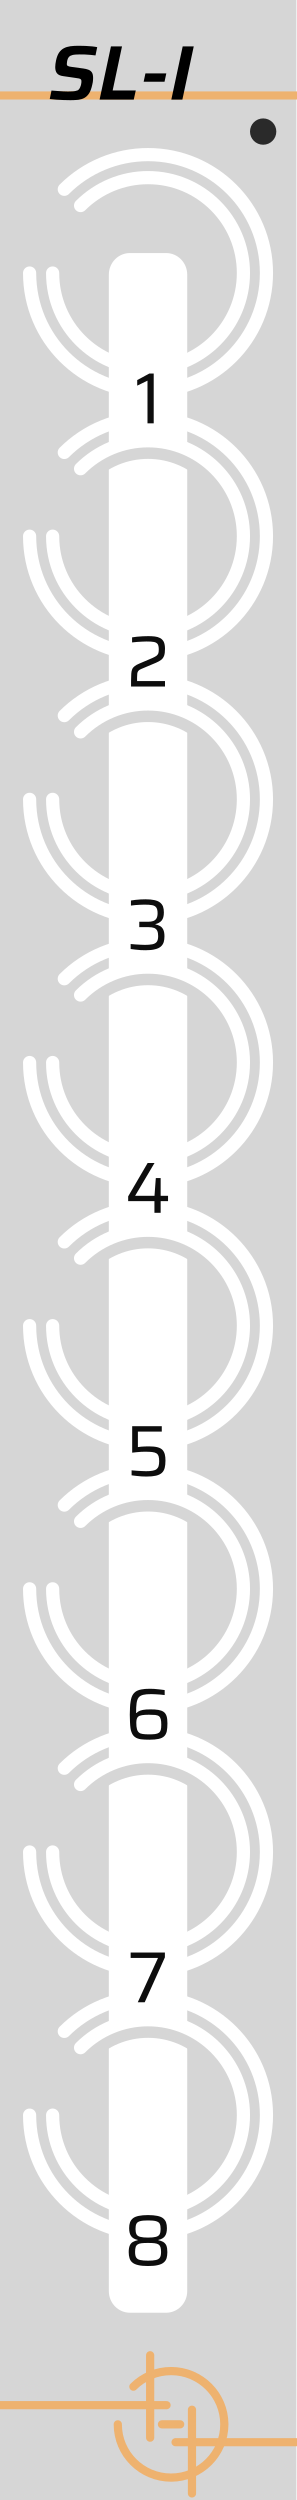
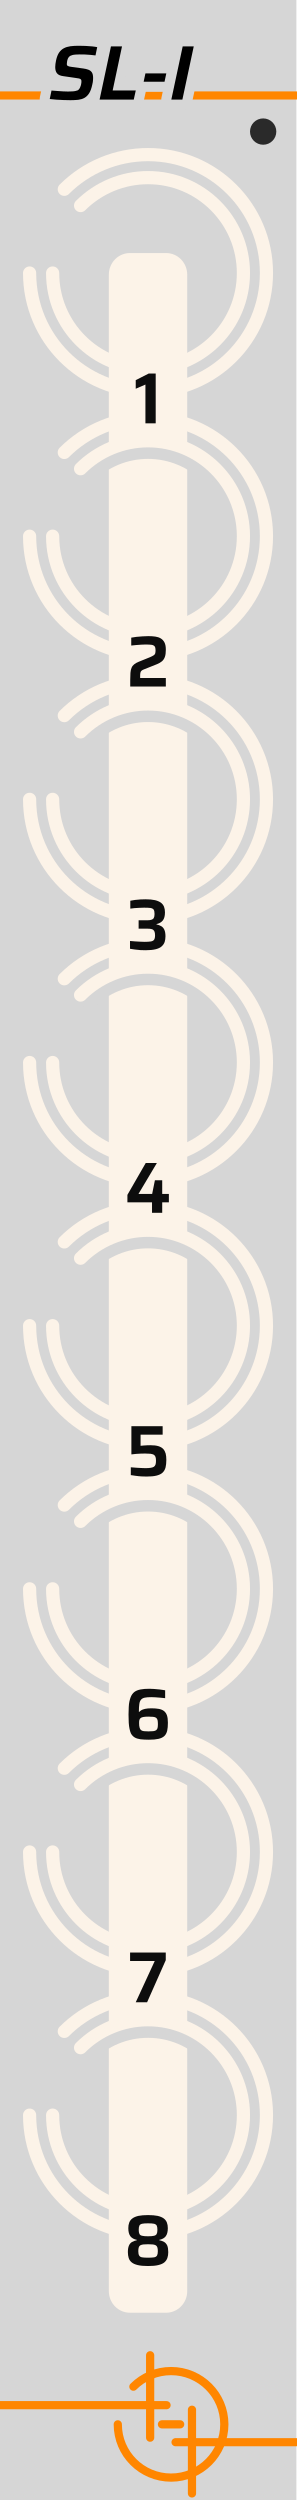
<svg xmlns="http://www.w3.org/2000/svg" width="100%" height="100%" viewBox="0 0 45 380" version="1.1" xml:space="preserve" style="fill-rule:evenodd;clip-rule:evenodd;stroke-linecap:round;stroke-linejoin:round;stroke-miterlimit:1.5;">
  <g id="background" transform="matrix(0.3,0,0,1,0,0)">
    <rect x="0" y="0" width="150" height="380" style="fill:rgb(214,214,214);" />
  </g>
  <g id="not-things-lines" transform="matrix(0.00411803,0,0,0.00411803,-22.2673,355.894)">
    <g transform="matrix(0.978109,0,0,0.959074,7233.25,-101.159)">
-       <path d="M4760,3985L9305.27,3985" style="fill:none;stroke:rgb(238,178,111);stroke-width:313.37px;" />
+       <path d="M4760,3985L9305.27,3985" style="fill:none;stroke:rgb(255,134,0);stroke-width:313.37px;" />
    </g>
    <g transform="matrix(0.970692,0,0,0.959074,7272.62,-101.159)">
-       <path d="M4410,2560L-1921.67,2560" style="fill:none;stroke:rgb(238,178,111);stroke-width:314.58px;" />
+       <path d="M4410,2560L-1921.67,2560" style="fill:none;stroke:rgb(255,134,0);stroke-width:314.58px;" />
    </g>
    <g transform="matrix(0.96045,0,0,0.96045,7473.62,-1632.04)">
-       <path d="M5226.34,4325L5226.34,7541.25" style="fill:none;stroke:rgb(238,178,111);stroke-width:316.04px;" />
+       <path d="M5226.34,4325L5226.34,7541.25" style="fill:none;stroke:rgb(255,134,0);stroke-width:316.04px;" />
    </g>
    <g transform="matrix(0.959074,0,0,0.960269,7146.63,-1632.54)">
-       <path d="M3964.79,5400L3964.79,2232.68" style="fill:none;stroke:rgb(238,178,111);stroke-width:316.3px;" />
+       <path d="M3964.79,5400L3964.79,2232.68" style="fill:none;stroke:rgb(255,134,0);stroke-width:316.3px;" />
    </g>
    <g transform="matrix(0.959074,0,0,0.959074,7323.91,-101.095)">
-       <path d="M4235,3297L4935,3297" style="fill:none;stroke:rgb(238,178,111);stroke-width:316.5px;" />
+       <path d="M4235,3297L4935,3297" style="fill:none;stroke:rgb(255,134,0);stroke-width:316.5px;" />
    </g>
    <g transform="matrix(0.950864,0,0,0.950864,7164.38,-150.825)">
-       <path d="M3330.5,1915.9C3704.78,1541.63 4221.7,1310 4792.3,1310C5933.49,1310 6860,2236.51 6860,3377.7C6860,4518.9 5933.49,5445.4 4792.3,5445.4C3651.1,5445.4 2724.6,4518.9 2724.6,3377.7" style="fill:none;stroke:rgb(238,178,111);stroke-width:319.23px;" />
+       <path d="M3330.5,1915.9C3704.78,1541.63 4221.7,1310 4792.3,1310C5933.49,1310 6860,2236.51 6860,3377.7C6860,4518.9 5933.49,5445.4 4792.3,5445.4C3651.1,5445.4 2724.6,4518.9 2724.6,3377.7" style="fill:none;stroke:rgb(255,134,0);stroke-width:319.23px;" />
    </g>
  </g>
  <g id="input" transform="matrix(1,0,0,1,-4,-10)">
    <g id="controls-background">
      <g transform="matrix(0.78158,0,0,0.916412,5.85871,29.4938)">
-         <path d="M33.447,24.286L33.447,358.743C33.447,360.399 31.87,361.744 29.928,361.744L22.891,361.744C20.949,361.744 19.373,360.399 19.373,358.743L19.373,24.286C19.373,22.63 20.949,21.285 22.891,21.285L29.928,21.285C31.87,21.285 33.447,22.63 33.447,24.286Z" style="fill:white;stroke:white;stroke-width:1.17px;" />
+         <path d="M33.447,24.286L33.447,358.743C33.447,360.399 31.87,361.744 29.928,361.744L22.891,361.744C20.949,361.744 19.373,360.399 19.373,358.743L19.373,24.286C19.373,22.63 20.949,21.285 22.891,21.285L29.928,21.285C31.87,21.285 33.447,22.63 33.447,24.286Z" style="fill:rgb(252,243,232);stroke:rgb(252,243,232);stroke-width:1.17px;" />
      </g>
      <g id="in-8-cutout" transform="matrix(1.1087,0,0,1.1087,-2.88043,-22.7283)">
        <path d="M34.632,311.368C32.475,309.212 29.55,308 26.5,308C23.45,308 20.525,309.212 18.368,311.368C20.525,309.212 23.45,308 26.5,308C29.55,308 32.475,309.212 34.632,311.368Z" style="fill:none;stroke:rgb(214,214,214);stroke-width:1.8px;stroke-linecap:butt;stroke-miterlimit:2;" />
      </g>
      <g id="in-7-cutout" transform="matrix(1.1087,0,0,1.1087,-2.88043,-62.7283)">
        <path d="M34.632,311.368C32.475,309.212 29.55,308 26.5,308C23.45,308 20.525,309.212 18.368,311.368C20.525,309.212 23.45,308 26.5,308C29.55,308 32.475,309.212 34.632,311.368Z" style="fill:none;stroke:rgb(214,214,214);stroke-width:1.8px;stroke-linecap:butt;stroke-miterlimit:2;" />
      </g>
      <g id="in-6-cutout" transform="matrix(1.1087,0,0,1.1087,-2.88043,-102.728)">
        <path d="M34.632,311.368C32.475,309.212 29.55,308 26.5,308C23.45,308 20.525,309.212 18.368,311.368C20.525,309.212 23.45,308 26.5,308C29.55,308 32.475,309.212 34.632,311.368Z" style="fill:none;stroke:rgb(214,214,214);stroke-width:1.8px;stroke-linecap:butt;stroke-miterlimit:2;" />
      </g>
      <g id="in-5-cutout" transform="matrix(1.1087,0,0,1.1087,-2.88043,-142.728)">
        <path d="M34.632,311.368C32.475,309.212 29.55,308 26.5,308C23.45,308 20.525,309.212 18.368,311.368C20.525,309.212 23.45,308 26.5,308C29.55,308 32.475,309.212 34.632,311.368Z" style="fill:none;stroke:rgb(214,214,214);stroke-width:1.8px;stroke-linecap:butt;stroke-miterlimit:2;" />
      </g>
      <g id="in-4-cutout" transform="matrix(1.1087,0,0,1.1087,-2.88043,-182.728)">
        <path d="M34.632,311.368C32.475,309.212 29.55,308 26.5,308C23.45,308 20.525,309.212 18.368,311.368C20.525,309.212 23.45,308 26.5,308C29.55,308 32.475,309.212 34.632,311.368Z" style="fill:none;stroke:rgb(214,214,214);stroke-width:1.8px;stroke-linecap:butt;stroke-miterlimit:2;" />
      </g>
      <g id="in-3-cutout" transform="matrix(1.1087,0,0,1.1087,-2.88043,-222.728)">
        <path d="M34.632,311.368C32.475,309.212 29.55,308 26.5,308C23.45,308 20.525,309.212 18.368,311.368C20.525,309.212 23.45,308 26.5,308C29.55,308 32.475,309.212 34.632,311.368Z" style="fill:none;stroke:rgb(214,214,214);stroke-width:1.8px;stroke-linecap:butt;stroke-miterlimit:2;" />
      </g>
      <g id="in-2-cutout" transform="matrix(1.1087,0,0,1.1087,-2.88043,-262.728)">
        <path d="M34.632,311.368C32.475,309.212 29.55,308 26.5,308C23.45,308 20.525,309.212 18.368,311.368C20.525,309.212 23.45,308 26.5,308C29.55,308 32.475,309.212 34.632,311.368Z" style="fill:none;stroke:rgb(214,214,214);stroke-width:1.8px;stroke-linecap:butt;stroke-miterlimit:2;" />
      </g>
      <g id="in-8" transform="matrix(1.56522,0,0,1.56522,-14.9783,-168.587)">
-         <path d="M15,319.5C15,325.851 20.149,331 26.5,331C32.847,331 38,325.847 38,319.5C38,313.153 32.847,308 26.5,308C23.45,308 20.525,309.212 18.368,311.368C20.525,309.212 23.45,308 26.5,308C32.847,308 38,313.153 38,319.5C38,325.847 32.847,331 26.5,331C20.149,331 15,325.851 15,319.5Z" style="fill:none;stroke:white;stroke-width:1.28px;stroke-linecap:butt;stroke-miterlimit:2;" />
+         <path d="M15,319.5C15,325.851 20.149,331 26.5,331C32.847,331 38,325.847 38,319.5C38,313.153 32.847,308 26.5,308C23.45,308 20.525,309.212 18.368,311.368C20.525,309.212 23.45,308 26.5,308C32.847,308 38,313.153 38,319.5C38,325.847 32.847,331 26.5,331C20.149,331 15,325.851 15,319.5Z" style="fill:none;stroke:rgb(252,243,232);stroke-width:1.28px;stroke-linecap:butt;stroke-miterlimit:2;" />
      </g>
      <g id="in-7" transform="matrix(1.56522,0,0,1.56522,-14.9783,-145.978)">
-         <path d="M15,279.5C15,285.851 20.149,291 26.5,291C32.847,291 38,285.847 38,279.5C38,273.153 32.847,268 26.5,268C23.45,268 20.525,269.212 18.368,271.368C20.525,269.212 23.45,268 26.5,268C32.847,268 38,273.153 38,279.5C38,285.847 32.847,291 26.5,291C20.149,291 15,285.851 15,279.5Z" style="fill:none;stroke:white;stroke-width:1.28px;stroke-linecap:butt;stroke-miterlimit:2;" />
+         <path d="M15,279.5C15,285.851 20.149,291 26.5,291C32.847,291 38,285.847 38,279.5C38,273.153 32.847,268 26.5,268C23.45,268 20.525,269.212 18.368,271.368C20.525,269.212 23.45,268 26.5,268C32.847,268 38,273.153 38,279.5C38,285.847 32.847,291 26.5,291C20.149,291 15,285.851 15,279.5Z" style="fill:none;stroke:rgb(252,243,232);stroke-width:1.28px;stroke-linecap:butt;stroke-miterlimit:2;" />
      </g>
      <g id="in-6" transform="matrix(1.56522,0,0,1.56522,-14.9783,-123.37)">
-         <path d="M15,239.5C15,245.851 20.149,251 26.5,251C32.847,251 38,245.847 38,239.5C38,233.153 32.847,228 26.5,228C23.45,228 20.525,229.212 18.368,231.368C20.525,229.212 23.45,228 26.5,228C32.847,228 38,233.153 38,239.5C38,245.847 32.847,251 26.5,251C20.149,251 15,245.851 15,239.5Z" style="fill:none;stroke:white;stroke-width:1.28px;stroke-linecap:butt;stroke-miterlimit:2;" />
+         <path d="M15,239.5C15,245.851 20.149,251 26.5,251C32.847,251 38,245.847 38,239.5C38,233.153 32.847,228 26.5,228C23.45,228 20.525,229.212 18.368,231.368C20.525,229.212 23.45,228 26.5,228C32.847,228 38,233.153 38,239.5C38,245.847 32.847,251 26.5,251C20.149,251 15,245.851 15,239.5Z" style="fill:none;stroke:rgb(252,243,232);stroke-width:1.28px;stroke-linecap:butt;stroke-miterlimit:2;" />
      </g>
      <g id="in-5" transform="matrix(1.56522,0,0,1.56522,-14.9783,-100.761)">
-         <path d="M15,199.5C15,205.851 20.149,211 26.5,211C32.847,211 38,205.847 38,199.5C38,193.153 32.847,188 26.5,188C23.45,188 20.525,189.212 18.368,191.368C20.525,189.212 23.45,188 26.5,188C32.847,188 38,193.153 38,199.5C38,205.847 32.847,211 26.5,211C20.149,211 15,205.851 15,199.5Z" style="fill:none;stroke:white;stroke-width:1.28px;stroke-linecap:butt;stroke-miterlimit:2;" />
+         <path d="M15,199.5C15,205.851 20.149,211 26.5,211C32.847,211 38,205.847 38,199.5C38,193.153 32.847,188 26.5,188C23.45,188 20.525,189.212 18.368,191.368C20.525,189.212 23.45,188 26.5,188C32.847,188 38,193.153 38,199.5C38,205.847 32.847,211 26.5,211C20.149,211 15,205.851 15,199.5Z" style="fill:none;stroke:rgb(252,243,232);stroke-width:1.28px;stroke-linecap:butt;stroke-miterlimit:2;" />
      </g>
      <g id="in-4" transform="matrix(1.56522,0,0,1.56522,-14.9783,-78.1522)">
-         <path d="M15,159.5C15,165.851 20.149,171 26.5,171C32.847,171 38,165.847 38,159.5C38,153.153 32.847,148 26.5,148C23.45,148 20.525,149.212 18.368,151.368C20.525,149.212 23.45,148 26.5,148C32.847,148 38,153.153 38,159.5C38,165.847 32.847,171 26.5,171C20.149,171 15,165.851 15,159.5Z" style="fill:none;stroke:white;stroke-width:1.28px;stroke-linecap:butt;stroke-miterlimit:2;" />
+         <path d="M15,159.5C15,165.851 20.149,171 26.5,171C32.847,171 38,165.847 38,159.5C38,153.153 32.847,148 26.5,148C23.45,148 20.525,149.212 18.368,151.368C20.525,149.212 23.45,148 26.5,148C32.847,148 38,153.153 38,159.5C38,165.847 32.847,171 26.5,171C20.149,171 15,165.851 15,159.5Z" style="fill:none;stroke:rgb(252,243,232);stroke-width:1.28px;stroke-linecap:butt;stroke-miterlimit:2;" />
      </g>
      <g id="in-3" transform="matrix(1.56522,0,0,1.56522,-14.9783,-55.5435)">
-         <path d="M15,119.5C15,125.851 20.149,131 26.5,131C32.847,131 38,125.847 38,119.5C38,113.153 32.847,108 26.5,108C23.45,108 20.525,109.212 18.368,111.368C20.525,109.212 23.45,108 26.5,108C32.847,108 38,113.153 38,119.5C38,125.847 32.847,131 26.5,131C20.149,131 15,125.851 15,119.5Z" style="fill:none;stroke:white;stroke-width:1.28px;stroke-linecap:butt;stroke-miterlimit:2;" />
+         <path d="M15,119.5C15,125.851 20.149,131 26.5,131C32.847,131 38,125.847 38,119.5C38,113.153 32.847,108 26.5,108C23.45,108 20.525,109.212 18.368,111.368C20.525,109.212 23.45,108 26.5,108C32.847,108 38,113.153 38,119.5C38,125.847 32.847,131 26.5,131C20.149,131 15,125.851 15,119.5Z" style="fill:none;stroke:rgb(252,243,232);stroke-width:1.28px;stroke-linecap:butt;stroke-miterlimit:2;" />
      </g>
      <g id="in-2" transform="matrix(1.56522,0,0,1.56522,-14.9783,-32.9348)">
-         <path d="M15,79.5C15,85.851 20.149,91 26.5,91C32.847,91 38,85.847 38,79.5C38,73.153 32.847,68 26.5,68C23.45,68 20.525,69.212 18.368,71.368C20.525,69.212 23.45,68 26.5,68C32.847,68 38,73.153 38,79.5C38,85.847 32.847,91 26.5,91C20.149,91 15,85.851 15,79.5Z" style="fill:none;stroke:white;stroke-width:1.28px;stroke-linecap:butt;stroke-miterlimit:2;" />
+         <path d="M15,79.5C15,85.851 20.149,91 26.5,91C32.847,91 38,85.847 38,79.5C38,73.153 32.847,68 26.5,68C23.45,68 20.525,69.212 18.368,71.368C20.525,69.212 23.45,68 26.5,68C32.847,68 38,73.153 38,79.5C38,85.847 32.847,91 26.5,91C20.149,91 15,85.851 15,79.5Z" style="fill:none;stroke:rgb(252,243,232);stroke-width:1.28px;stroke-linecap:butt;stroke-miterlimit:2;" />
      </g>
      <g id="in-1" transform="matrix(1.56522,0,0,1.56522,-14.9783,-10.3261)">
-         <path d="M15,39.5C15,45.851 20.149,51 26.5,51C32.847,51 38,45.847 38,39.5C38,33.153 32.847,28 26.5,28C23.45,28 20.525,29.212 18.368,31.368C20.525,29.212 23.45,28 26.5,28C32.847,28 38,33.153 38,39.5C38,45.847 32.847,51 26.5,51C20.149,51 15,45.851 15,39.5Z" style="fill:none;stroke:white;stroke-width:1.28px;stroke-linecap:butt;stroke-miterlimit:2;" />
+         <path d="M15,39.5C15,45.851 20.149,51 26.5,51C32.847,51 38,45.847 38,39.5C38,33.153 32.847,28 26.5,28C23.45,28 20.525,29.212 18.368,31.368C20.525,29.212 23.45,28 26.5,28C32.847,28 38,33.153 38,39.5C38,45.847 32.847,51 26.5,51C20.149,51 15,45.851 15,39.5Z" style="fill:none;stroke:rgb(252,243,232);stroke-width:1.28px;stroke-linecap:butt;stroke-miterlimit:2;" />
      </g>
      <g id="in-81" transform="matrix(1.26087,0,0,1.26087,-6.91304,-71.3478)">
-         <path d="M15,319.5C15,325.851 20.149,331 26.5,331C32.847,331 38,325.847 38,319.5C38,313.153 32.847,308 26.5,308C23.45,308 20.525,309.212 18.368,311.368C20.525,309.212 23.45,308 26.5,308C32.847,308 38,313.153 38,319.5C38,325.847 32.847,331 26.5,331C20.149,331 15,325.851 15,319.5Z" style="fill:none;stroke:white;stroke-width:1.59px;stroke-linecap:butt;stroke-miterlimit:2;" />
+         <path d="M15,319.5C15,325.851 20.149,331 26.5,331C32.847,331 38,325.847 38,319.5C38,313.153 32.847,308 26.5,308C23.45,308 20.525,309.212 18.368,311.368C20.525,309.212 23.45,308 26.5,308C32.847,308 38,313.153 38,319.5C38,325.847 32.847,331 26.5,331C20.149,331 15,325.851 15,319.5Z" style="fill:none;stroke:rgb(252,243,232);stroke-width:1.59px;stroke-linecap:butt;stroke-miterlimit:2;" />
      </g>
      <g id="in-71" transform="matrix(1.26087,0,0,1.26087,-6.91304,-60.9131)">
-         <path d="M15,279.5C15,285.851 20.149,291 26.5,291C32.847,291 38,285.847 38,279.5C38,273.153 32.847,268 26.5,268C23.45,268 20.525,269.212 18.368,271.368C20.525,269.212 23.45,268 26.5,268C32.847,268 38,273.153 38,279.5C38,285.847 32.847,291 26.5,291C20.149,291 15,285.851 15,279.5Z" style="fill:none;stroke:white;stroke-width:1.59px;stroke-linecap:butt;stroke-miterlimit:2;" />
+         <path d="M15,279.5C15,285.851 20.149,291 26.5,291C32.847,291 38,285.847 38,279.5C38,273.153 32.847,268 26.5,268C23.45,268 20.525,269.212 18.368,271.368C20.525,269.212 23.45,268 26.5,268C32.847,268 38,273.153 38,279.5C38,285.847 32.847,291 26.5,291C20.149,291 15,285.851 15,279.5Z" style="fill:none;stroke:rgb(252,243,232);stroke-width:1.59px;stroke-linecap:butt;stroke-miterlimit:2;" />
      </g>
      <g id="in-61" transform="matrix(1.26087,0,0,1.26087,-6.91304,-50.4783)">
-         <path d="M15,239.5C15,245.851 20.149,251 26.5,251C32.847,251 38,245.847 38,239.5C38,233.153 32.847,228 26.5,228C23.45,228 20.525,229.212 18.368,231.368C20.525,229.212 23.45,228 26.5,228C32.847,228 38,233.153 38,239.5C38,245.847 32.847,251 26.5,251C20.149,251 15,245.851 15,239.5Z" style="fill:none;stroke:white;stroke-width:1.59px;stroke-linecap:butt;stroke-miterlimit:2;" />
+         <path d="M15,239.5C15,245.851 20.149,251 26.5,251C32.847,251 38,245.847 38,239.5C38,233.153 32.847,228 26.5,228C23.45,228 20.525,229.212 18.368,231.368C20.525,229.212 23.45,228 26.5,228C32.847,228 38,233.153 38,239.5C38,245.847 32.847,251 26.5,251C20.149,251 15,245.851 15,239.5Z" style="fill:none;stroke:rgb(252,243,232);stroke-width:1.59px;stroke-linecap:butt;stroke-miterlimit:2;" />
      </g>
      <g id="in-51" transform="matrix(1.26087,0,0,1.26087,-6.91304,-40.0435)">
-         <path d="M15,199.5C15,205.851 20.149,211 26.5,211C32.847,211 38,205.847 38,199.5C38,193.153 32.847,188 26.5,188C23.45,188 20.525,189.212 18.368,191.368C20.525,189.212 23.45,188 26.5,188C32.847,188 38,193.153 38,199.5C38,205.847 32.847,211 26.5,211C20.149,211 15,205.851 15,199.5Z" style="fill:none;stroke:white;stroke-width:1.59px;stroke-linecap:butt;stroke-miterlimit:2;" />
+         <path d="M15,199.5C15,205.851 20.149,211 26.5,211C32.847,211 38,205.847 38,199.5C38,193.153 32.847,188 26.5,188C23.45,188 20.525,189.212 18.368,191.368C20.525,189.212 23.45,188 26.5,188C32.847,188 38,193.153 38,199.5C38,205.847 32.847,211 26.5,211C20.149,211 15,205.851 15,199.5Z" style="fill:none;stroke:rgb(252,243,232);stroke-width:1.59px;stroke-linecap:butt;stroke-miterlimit:2;" />
      </g>
      <g id="in-41" transform="matrix(1.26087,0,0,1.26087,-6.91304,-29.6087)">
-         <path d="M15,159.5C15,165.851 20.149,171 26.5,171C32.847,171 38,165.847 38,159.5C38,153.153 32.847,148 26.5,148C23.45,148 20.525,149.212 18.368,151.368C20.525,149.212 23.45,148 26.5,148C32.847,148 38,153.153 38,159.5C38,165.847 32.847,171 26.5,171C20.149,171 15,165.851 15,159.5Z" style="fill:none;stroke:white;stroke-width:1.59px;stroke-linecap:butt;stroke-miterlimit:2;" />
+         <path d="M15,159.5C15,165.851 20.149,171 26.5,171C32.847,171 38,165.847 38,159.5C38,153.153 32.847,148 26.5,148C23.45,148 20.525,149.212 18.368,151.368C20.525,149.212 23.45,148 26.5,148C32.847,148 38,153.153 38,159.5C38,165.847 32.847,171 26.5,171C20.149,171 15,165.851 15,159.5Z" style="fill:none;stroke:rgb(252,243,232);stroke-width:1.59px;stroke-linecap:butt;stroke-miterlimit:2;" />
      </g>
      <g id="in-31" transform="matrix(1.26087,0,0,1.26087,-6.91304,-19.1739)">
-         <path d="M15,119.5C15,125.851 20.149,131 26.5,131C32.847,131 38,125.847 38,119.5C38,113.153 32.847,108 26.5,108C23.45,108 20.525,109.212 18.368,111.368C20.525,109.212 23.45,108 26.5,108C32.847,108 38,113.153 38,119.5C38,125.847 32.847,131 26.5,131C20.149,131 15,125.851 15,119.5Z" style="fill:white;stroke:white;stroke-width:1.59px;stroke-linecap:butt;stroke-miterlimit:2;" />
+         <path d="M15,119.5C15,125.851 20.149,131 26.5,131C32.847,131 38,125.847 38,119.5C38,113.153 32.847,108 26.5,108C23.45,108 20.525,109.212 18.368,111.368C20.525,109.212 23.45,108 26.5,108C32.847,108 38,113.153 38,119.5C38,125.847 32.847,131 26.5,131C20.149,131 15,125.851 15,119.5Z" style="fill:rgb(252,243,232);stroke:rgb(252,243,232);stroke-width:1.59px;stroke-linecap:butt;stroke-miterlimit:2;" />
      </g>
      <g id="in-21" transform="matrix(1.26087,0,0,1.26087,-6.91304,-8.73914)">
-         <path d="M15,79.5C15,85.851 20.149,91 26.5,91C32.847,91 38,85.847 38,79.5C38,73.153 32.847,68 26.5,68C23.45,68 20.525,69.212 18.368,71.368C20.525,69.212 23.45,68 26.5,68C32.847,68 38,73.153 38,79.5C38,85.847 32.847,91 26.5,91C20.149,91 15,85.851 15,79.5Z" style="fill:none;stroke:white;stroke-width:1.59px;stroke-linecap:butt;stroke-miterlimit:2;" />
+         <path d="M15,79.5C15,85.851 20.149,91 26.5,91C32.847,91 38,85.847 38,79.5C38,73.153 32.847,68 26.5,68C23.45,68 20.525,69.212 18.368,71.368C20.525,69.212 23.45,68 26.5,68C32.847,68 38,73.153 38,79.5C38,85.847 32.847,91 26.5,91C20.149,91 15,85.851 15,79.5Z" style="fill:none;stroke:rgb(252,243,232);stroke-width:1.59px;stroke-linecap:butt;stroke-miterlimit:2;" />
      </g>
      <g id="in-11" transform="matrix(1.26087,0,0,1.26087,-6.91304,1.69564)">
-         <path d="M15,39.5C15,45.851 20.149,51 26.5,51C32.847,51 38,45.847 38,39.5C38,33.153 32.847,28 26.5,28C23.45,28 20.525,29.212 18.368,31.368C20.525,29.212 23.45,28 26.5,28C32.847,28 38,33.153 38,39.5C38,45.847 32.847,51 26.5,51C20.149,51 15,45.851 15,39.5Z" style="fill:none;stroke:white;stroke-width:1.59px;stroke-linecap:butt;stroke-miterlimit:2;" />
+         <path d="M15,39.5C15,45.851 20.149,51 26.5,51C32.847,51 38,45.847 38,39.5C38,33.153 32.847,28 26.5,28C23.45,28 20.525,29.212 18.368,31.368C20.525,29.212 23.45,28 26.5,28C32.847,28 38,33.153 38,39.5C38,45.847 32.847,51 26.5,51C20.149,51 15,45.851 15,39.5Z" style="fill:none;stroke:rgb(252,243,232);stroke-width:1.59px;stroke-linecap:butt;stroke-miterlimit:2;" />
      </g>
    </g>
    <g id="text" transform="matrix(1,0,0,1,42.4702,14.5)">
      <g transform="matrix(1,0,0,1,-15.9642,339.848)">
-         <g transform="matrix(11,0,0,11,-3.7565,0)">
-           <path d="M0.341,0.008C0.285,0.008 0.239,0.004 0.204,-0.005C0.169,-0.013 0.142,-0.025 0.123,-0.042C0.104,-0.058 0.092,-0.078 0.085,-0.102C0.078,-0.125 0.074,-0.153 0.074,-0.184C0.074,-0.223 0.079,-0.254 0.089,-0.276C0.098,-0.297 0.112,-0.313 0.131,-0.324C0.15,-0.335 0.172,-0.343 0.199,-0.349L0.199,-0.353C0.158,-0.361 0.128,-0.378 0.109,-0.403C0.09,-0.428 0.08,-0.465 0.08,-0.515C0.08,-0.546 0.084,-0.572 0.092,-0.595C0.1,-0.618 0.114,-0.636 0.133,-0.652C0.152,-0.667 0.179,-0.678 0.213,-0.685C0.247,-0.692 0.29,-0.696 0.341,-0.696C0.392,-0.696 0.435,-0.692 0.469,-0.685C0.503,-0.678 0.53,-0.667 0.549,-0.652C0.568,-0.636 0.582,-0.618 0.59,-0.595C0.598,-0.572 0.602,-0.546 0.602,-0.515C0.602,-0.465 0.592,-0.428 0.573,-0.403C0.554,-0.378 0.524,-0.361 0.483,-0.353L0.483,-0.349C0.51,-0.343 0.533,-0.335 0.552,-0.324C0.57,-0.313 0.584,-0.297 0.594,-0.276C0.603,-0.254 0.608,-0.223 0.608,-0.184C0.608,-0.153 0.604,-0.125 0.598,-0.102C0.591,-0.078 0.578,-0.058 0.559,-0.042C0.54,-0.025 0.513,-0.013 0.478,-0.005C0.443,0.004 0.398,0.008 0.341,0.008ZM0.341,-0.066C0.387,-0.066 0.423,-0.069 0.449,-0.075C0.475,-0.08 0.494,-0.092 0.505,-0.109C0.516,-0.126 0.521,-0.152 0.521,-0.187C0.521,-0.214 0.518,-0.236 0.513,-0.253C0.508,-0.269 0.499,-0.281 0.486,-0.29C0.472,-0.299 0.454,-0.304 0.431,-0.307C0.408,-0.31 0.378,-0.311 0.341,-0.311C0.304,-0.311 0.274,-0.31 0.251,-0.307C0.228,-0.304 0.21,-0.299 0.197,-0.29C0.184,-0.281 0.174,-0.269 0.17,-0.253C0.165,-0.236 0.162,-0.214 0.162,-0.187C0.162,-0.152 0.167,-0.126 0.178,-0.109C0.189,-0.092 0.207,-0.08 0.233,-0.075C0.259,-0.069 0.295,-0.066 0.341,-0.066ZM0.341,-0.385C0.388,-0.385 0.424,-0.388 0.449,-0.395C0.474,-0.401 0.491,-0.413 0.501,-0.43C0.51,-0.447 0.515,-0.471 0.515,-0.503C0.515,-0.535 0.511,-0.56 0.502,-0.577C0.493,-0.594 0.475,-0.605 0.451,-0.612C0.426,-0.619 0.389,-0.622 0.341,-0.622C0.293,-0.622 0.257,-0.619 0.232,-0.612C0.207,-0.605 0.19,-0.594 0.181,-0.577C0.172,-0.56 0.168,-0.535 0.168,-0.503C0.168,-0.471 0.173,-0.447 0.182,-0.43C0.191,-0.413 0.209,-0.401 0.234,-0.395C0.259,-0.388 0.294,-0.385 0.341,-0.385Z" style="fill:rgb(13,13,13);fill-rule:nonzero;" />
+         <g transform="matrix(11,0,0,11,-3.751,0)">
+           <path d="M0.341,0.008C0.283,0.008 0.236,0.004 0.199,-0.005C0.162,-0.014 0.134,-0.026 0.114,-0.043C0.094,-0.06 0.08,-0.08 0.073,-0.104C0.066,-0.127 0.062,-0.154 0.062,-0.184C0.062,-0.223 0.067,-0.253 0.077,-0.275C0.086,-0.296 0.1,-0.313 0.119,-0.324C0.138,-0.335 0.16,-0.343 0.187,-0.349L0.187,-0.353C0.146,-0.362 0.116,-0.378 0.097,-0.403C0.078,-0.428 0.068,-0.465 0.068,-0.515C0.068,-0.544 0.072,-0.57 0.081,-0.593C0.09,-0.616 0.104,-0.635 0.125,-0.65C0.145,-0.665 0.173,-0.677 0.208,-0.685C0.243,-0.692 0.288,-0.696 0.341,-0.696C0.394,-0.696 0.438,-0.692 0.473,-0.685C0.508,-0.677 0.536,-0.665 0.557,-0.65C0.577,-0.635 0.592,-0.616 0.601,-0.593C0.61,-0.57 0.614,-0.544 0.614,-0.515C0.614,-0.465 0.604,-0.428 0.585,-0.403C0.566,-0.378 0.536,-0.362 0.495,-0.353L0.495,-0.349C0.522,-0.343 0.545,-0.335 0.564,-0.324C0.582,-0.313 0.596,-0.296 0.606,-0.275C0.615,-0.253 0.62,-0.223 0.62,-0.184C0.62,-0.154 0.616,-0.127 0.608,-0.104C0.6,-0.08 0.586,-0.06 0.567,-0.043C0.547,-0.026 0.519,-0.014 0.482,-0.005C0.445,0.004 0.398,0.008 0.341,0.008ZM0.341,-0.107C0.376,-0.107 0.404,-0.109 0.424,-0.112C0.443,-0.115 0.457,-0.124 0.465,-0.137C0.472,-0.15 0.476,-0.17 0.476,-0.197C0.476,-0.218 0.474,-0.235 0.47,-0.248C0.466,-0.261 0.459,-0.27 0.45,-0.277C0.44,-0.283 0.426,-0.287 0.409,-0.29C0.391,-0.292 0.368,-0.293 0.341,-0.293C0.313,-0.293 0.29,-0.292 0.273,-0.29C0.256,-0.287 0.242,-0.283 0.232,-0.277C0.222,-0.27 0.215,-0.261 0.212,-0.248C0.208,-0.235 0.206,-0.218 0.206,-0.197C0.206,-0.17 0.21,-0.15 0.218,-0.137C0.225,-0.124 0.239,-0.115 0.259,-0.112C0.278,-0.109 0.306,-0.107 0.341,-0.107ZM0.341,-0.403C0.377,-0.403 0.404,-0.405 0.423,-0.41C0.441,-0.414 0.453,-0.422 0.46,-0.435C0.467,-0.448 0.47,-0.467 0.47,-0.492C0.47,-0.518 0.467,-0.537 0.461,-0.55C0.454,-0.563 0.442,-0.571 0.424,-0.576C0.405,-0.58 0.378,-0.582 0.341,-0.582C0.304,-0.582 0.277,-0.58 0.258,-0.576C0.239,-0.571 0.227,-0.563 0.221,-0.55C0.215,-0.537 0.212,-0.518 0.212,-0.492C0.212,-0.467 0.215,-0.448 0.222,-0.435C0.228,-0.422 0.24,-0.414 0.259,-0.41C0.278,-0.405 0.305,-0.403 0.341,-0.403Z" style="fill:rgb(13,13,13);fill-rule:nonzero;" />
        </g>
      </g>
      <g transform="matrix(1,0,0,1,-15.9642,299.848)">
-         <g transform="matrix(11,0,0,11,-3.0965,0)">
-           <path d="M0.139,-0L0.419,-0.613L0.041,-0.613L0.041,-0.688L0.514,-0.688L0.514,-0.621L0.235,-0L0.139,-0Z" style="fill:rgb(13,13,13);fill-rule:nonzero;" />
+         <g transform="matrix(11,0,0,11,-3.1295,0)">
+           <path d="M0.114,-0L0.377,-0.571L0.036,-0.571L0.036,-0.688L0.529,-0.688L0.529,-0.582L0.271,-0L0.114,-0Z" style="fill:rgb(13,13,13);fill-rule:nonzero;" />
        </g>
      </g>
      <g transform="matrix(1,0,0,1,-15.9642,259.848)">
-         <g transform="matrix(11,0,0,11,-3.6135,0)">
-           <path d="M0.347,0.008C0.301,0.008 0.262,0.006 0.23,0.002C0.197,-0.003 0.17,-0.012 0.15,-0.027C0.129,-0.041 0.112,-0.063 0.101,-0.093C0.094,-0.108 0.089,-0.127 0.086,-0.15C0.083,-0.173 0.08,-0.2 0.079,-0.231C0.077,-0.262 0.076,-0.297 0.076,-0.337C0.076,-0.374 0.077,-0.407 0.079,-0.437C0.08,-0.467 0.083,-0.494 0.087,-0.517C0.09,-0.54 0.095,-0.561 0.101,-0.579C0.112,-0.61 0.129,-0.634 0.15,-0.651C0.171,-0.668 0.199,-0.679 0.232,-0.686C0.265,-0.693 0.306,-0.696 0.354,-0.696C0.371,-0.696 0.392,-0.695 0.415,-0.694C0.438,-0.692 0.462,-0.69 0.487,-0.687C0.511,-0.684 0.535,-0.681 0.558,-0.678L0.558,-0.609C0.537,-0.612 0.516,-0.614 0.493,-0.616C0.47,-0.617 0.448,-0.619 0.427,-0.62C0.405,-0.621 0.387,-0.622 0.372,-0.622C0.325,-0.622 0.288,-0.619 0.261,-0.612C0.233,-0.605 0.212,-0.593 0.198,-0.575C0.184,-0.557 0.175,-0.531 0.17,-0.497C0.165,-0.462 0.163,-0.417 0.163,-0.361L0.169,-0.361C0.176,-0.369 0.187,-0.377 0.2,-0.385C0.213,-0.392 0.233,-0.399 0.259,-0.404C0.284,-0.409 0.319,-0.411 0.362,-0.411C0.404,-0.411 0.44,-0.409 0.47,-0.404C0.5,-0.399 0.524,-0.39 0.543,-0.377C0.562,-0.364 0.575,-0.344 0.584,-0.319C0.592,-0.294 0.596,-0.26 0.596,-0.218C0.596,-0.174 0.593,-0.137 0.587,-0.108C0.58,-0.079 0.568,-0.056 0.55,-0.039C0.532,-0.022 0.507,-0.01 0.474,-0.003C0.441,0.004 0.399,0.008 0.347,0.008ZM0.339,-0.066C0.374,-0.066 0.402,-0.067 0.425,-0.07C0.448,-0.073 0.465,-0.079 0.478,-0.088C0.491,-0.097 0.499,-0.11 0.504,-0.127C0.509,-0.144 0.511,-0.168 0.511,-0.199C0.511,-0.231 0.509,-0.256 0.504,-0.275C0.499,-0.294 0.491,-0.308 0.479,-0.317C0.467,-0.326 0.45,-0.331 0.427,-0.334C0.404,-0.336 0.375,-0.337 0.339,-0.337C0.3,-0.337 0.268,-0.335 0.245,-0.331C0.222,-0.327 0.204,-0.321 0.194,-0.312C0.183,-0.303 0.175,-0.291 0.172,-0.277C0.168,-0.263 0.166,-0.246 0.166,-0.226C0.166,-0.189 0.169,-0.16 0.175,-0.139C0.18,-0.118 0.19,-0.102 0.203,-0.091C0.216,-0.08 0.233,-0.074 0.255,-0.071C0.277,-0.068 0.305,-0.066 0.339,-0.066Z" style="fill:rgb(13,13,13);fill-rule:nonzero;" />
+         <g transform="matrix(11,0,0,11,-3.652,0)">
+           <path d="M0.344,0.008C0.298,0.008 0.259,0.006 0.227,0.002C0.194,-0.003 0.167,-0.011 0.146,-0.024C0.125,-0.037 0.107,-0.056 0.094,-0.081C0.087,-0.098 0.081,-0.118 0.076,-0.142C0.071,-0.166 0.067,-0.194 0.065,-0.227C0.063,-0.26 0.062,-0.297 0.062,-0.34C0.062,-0.377 0.063,-0.41 0.065,-0.44C0.066,-0.469 0.069,-0.496 0.074,-0.519C0.079,-0.542 0.085,-0.563 0.092,-0.581C0.104,-0.611 0.121,-0.634 0.142,-0.651C0.163,-0.667 0.191,-0.679 0.226,-0.686C0.26,-0.693 0.302,-0.696 0.351,-0.696C0.37,-0.696 0.392,-0.695 0.417,-0.693C0.442,-0.691 0.467,-0.689 0.494,-0.686C0.52,-0.683 0.545,-0.679 0.568,-0.675L0.568,-0.566C0.545,-0.569 0.521,-0.571 0.498,-0.573C0.474,-0.575 0.452,-0.577 0.431,-0.578C0.41,-0.579 0.393,-0.58 0.379,-0.58C0.34,-0.58 0.309,-0.578 0.286,-0.573C0.263,-0.568 0.245,-0.558 0.234,-0.544C0.222,-0.53 0.214,-0.51 0.211,-0.483C0.207,-0.456 0.205,-0.421 0.205,-0.377L0.211,-0.377C0.217,-0.384 0.226,-0.391 0.238,-0.399C0.25,-0.406 0.267,-0.413 0.29,-0.418C0.312,-0.423 0.342,-0.426 0.379,-0.426C0.418,-0.426 0.451,-0.423 0.48,-0.418C0.509,-0.413 0.532,-0.403 0.551,-0.389C0.57,-0.374 0.584,-0.354 0.593,-0.328C0.602,-0.302 0.606,-0.268 0.606,-0.226C0.606,-0.182 0.603,-0.145 0.596,-0.115C0.588,-0.085 0.576,-0.061 0.557,-0.043C0.538,-0.025 0.511,-0.012 0.477,-0.004C0.443,0.004 0.399,0.008 0.344,0.008ZM0.336,-0.107C0.363,-0.107 0.385,-0.108 0.402,-0.11C0.419,-0.112 0.433,-0.116 0.443,-0.123C0.452,-0.13 0.459,-0.14 0.463,-0.153C0.466,-0.166 0.468,-0.184 0.468,-0.207C0.468,-0.23 0.466,-0.249 0.463,-0.264C0.459,-0.278 0.452,-0.288 0.443,-0.295C0.434,-0.302 0.42,-0.306 0.403,-0.308C0.386,-0.31 0.363,-0.311 0.336,-0.311C0.307,-0.311 0.284,-0.309 0.267,-0.306C0.249,-0.303 0.237,-0.298 0.229,-0.291C0.22,-0.284 0.215,-0.275 0.212,-0.264C0.209,-0.253 0.208,-0.24 0.208,-0.224C0.208,-0.196 0.21,-0.174 0.215,-0.159C0.219,-0.143 0.226,-0.131 0.236,-0.124C0.245,-0.117 0.258,-0.112 0.275,-0.11C0.291,-0.108 0.311,-0.107 0.336,-0.107Z" style="fill:rgb(13,13,13);fill-rule:nonzero;" />
        </g>
      </g>
      <g transform="matrix(1,0,0,1,-15.9642,219.848)">
-         <g transform="matrix(11,0,0,11,-3.4045,0)">
-           <path d="M0.287,0.008C0.266,0.008 0.244,0.007 0.219,0.006C0.194,0.004 0.17,0.002 0.146,-0.001C0.122,-0.003 0.101,-0.006 0.082,-0.009L0.082,-0.078C0.105,-0.076 0.129,-0.074 0.154,-0.072C0.179,-0.07 0.202,-0.069 0.224,-0.068C0.246,-0.067 0.265,-0.066 0.281,-0.066C0.318,-0.066 0.349,-0.068 0.373,-0.073C0.396,-0.077 0.415,-0.084 0.428,-0.095C0.44,-0.105 0.45,-0.119 0.455,-0.137C0.46,-0.154 0.463,-0.176 0.463,-0.203C0.463,-0.232 0.46,-0.256 0.455,-0.274C0.449,-0.291 0.439,-0.304 0.425,-0.313C0.41,-0.322 0.39,-0.328 0.365,-0.331C0.34,-0.334 0.307,-0.335 0.267,-0.335C0.254,-0.335 0.237,-0.335 0.218,-0.334C0.198,-0.333 0.177,-0.331 0.155,-0.329C0.133,-0.327 0.111,-0.325 0.09,-0.322L0.09,-0.688L0.499,-0.688L0.499,-0.613L0.169,-0.613L0.169,-0.399C0.182,-0.401 0.198,-0.403 0.216,-0.405C0.233,-0.406 0.251,-0.407 0.27,-0.408C0.288,-0.409 0.305,-0.409 0.321,-0.409C0.37,-0.409 0.41,-0.405 0.44,-0.397C0.47,-0.389 0.493,-0.377 0.509,-0.36C0.524,-0.343 0.535,-0.322 0.541,-0.298C0.547,-0.273 0.55,-0.245 0.55,-0.213C0.55,-0.172 0.546,-0.138 0.539,-0.11C0.531,-0.081 0.518,-0.059 0.499,-0.042C0.48,-0.025 0.453,-0.012 0.419,-0.004C0.385,0.004 0.341,0.008 0.287,0.008Z" style="fill:rgb(13,13,13);fill-rule:nonzero;" />
+         <g transform="matrix(11,0,0,11,-3.4265,0)">
+           <path d="M0.291,0.008C0.269,0.008 0.245,0.007 0.219,0.006C0.192,0.004 0.166,0.002 0.141,-0.002C0.116,-0.005 0.093,-0.008 0.073,-0.012L0.073,-0.12C0.098,-0.118 0.123,-0.116 0.148,-0.114C0.172,-0.112 0.196,-0.111 0.219,-0.11C0.241,-0.109 0.26,-0.108 0.276,-0.108C0.306,-0.108 0.33,-0.11 0.349,-0.113C0.368,-0.116 0.382,-0.121 0.393,-0.128C0.403,-0.135 0.41,-0.146 0.415,-0.159C0.419,-0.172 0.421,-0.189 0.421,-0.21C0.421,-0.232 0.419,-0.25 0.414,-0.264C0.409,-0.277 0.401,-0.287 0.39,-0.294C0.379,-0.3 0.363,-0.304 0.344,-0.307C0.325,-0.309 0.3,-0.31 0.27,-0.31C0.253,-0.31 0.234,-0.31 0.212,-0.309C0.19,-0.308 0.168,-0.306 0.145,-0.305C0.122,-0.303 0.101,-0.301 0.081,-0.298L0.081,-0.688L0.513,-0.688L0.513,-0.571L0.208,-0.571L0.208,-0.417C0.22,-0.418 0.234,-0.42 0.251,-0.421C0.267,-0.422 0.283,-0.423 0.3,-0.424C0.316,-0.425 0.33,-0.425 0.343,-0.425C0.388,-0.425 0.425,-0.421 0.454,-0.412C0.483,-0.403 0.505,-0.39 0.521,-0.373C0.537,-0.355 0.548,-0.334 0.555,-0.309C0.561,-0.284 0.564,-0.255 0.564,-0.222C0.564,-0.181 0.56,-0.146 0.553,-0.117C0.545,-0.088 0.531,-0.064 0.512,-0.046C0.492,-0.027 0.464,-0.014 0.428,-0.005C0.392,0.004 0.346,0.008 0.291,0.008Z" style="fill:rgb(13,13,13);fill-rule:nonzero;" />
        </g>
      </g>
      <g transform="matrix(1,0,0,1,-15.9642,179.848)">
-         <g transform="matrix(11,0,0,11,-3.531,0)">
-           <path d="M0.409,-0L0.409,-0.161L0.046,-0.161L0.046,-0.227L0.315,-0.688L0.41,-0.688L0.142,-0.235L0.41,-0.235L0.428,-0.48L0.495,-0.48L0.495,-0.235L0.597,-0.235L0.597,-0.161L0.495,-0.161L0.495,-0L0.409,-0Z" style="fill:rgb(13,13,13);fill-rule:nonzero;" />
+         <g transform="matrix(11,0,0,11,-3.5585,0)">
+           <path d="M0.378,-0L0.378,-0.145L0.038,-0.145L0.038,-0.248L0.291,-0.688L0.445,-0.688L0.191,-0.261L0.38,-0.261L0.418,-0.45L0.519,-0.45L0.519,-0.261L0.611,-0.261L0.611,-0.145L0.519,-0.145L0.519,-0L0.378,-0Z" style="fill:rgb(13,13,13);fill-rule:nonzero;" />
        </g>
      </g>
      <g transform="matrix(1,0,0,1,-15.9642,139.848)">
-         <g transform="matrix(11,0,0,11,-3.3055,0)">
-           <path d="M0.264,0.008C0.243,0.008 0.221,0.007 0.196,0.006C0.171,0.004 0.146,0.002 0.123,-0.001C0.099,-0.004 0.078,-0.006 0.06,-0.009L0.06,-0.078C0.083,-0.076 0.106,-0.074 0.131,-0.072C0.156,-0.07 0.179,-0.069 0.201,-0.068C0.223,-0.067 0.242,-0.066 0.258,-0.066C0.297,-0.066 0.331,-0.069 0.358,-0.074C0.385,-0.079 0.406,-0.09 0.42,-0.107C0.433,-0.124 0.44,-0.15 0.44,-0.187C0.44,-0.218 0.436,-0.242 0.427,-0.261C0.418,-0.279 0.404,-0.292 0.385,-0.3C0.366,-0.307 0.34,-0.311 0.308,-0.311L0.179,-0.311L0.179,-0.386L0.308,-0.386C0.331,-0.386 0.351,-0.389 0.37,-0.395C0.389,-0.401 0.404,-0.412 0.415,-0.429C0.426,-0.446 0.432,-0.47 0.432,-0.503C0.432,-0.539 0.426,-0.565 0.414,-0.582C0.402,-0.599 0.383,-0.61 0.356,-0.615C0.329,-0.62 0.293,-0.622 0.248,-0.622C0.23,-0.622 0.21,-0.621 0.188,-0.62C0.166,-0.619 0.144,-0.617 0.123,-0.616C0.101,-0.614 0.081,-0.612 0.064,-0.609L0.064,-0.679C0.082,-0.682 0.103,-0.685 0.126,-0.688C0.149,-0.69 0.173,-0.692 0.198,-0.694C0.223,-0.695 0.245,-0.696 0.265,-0.696C0.314,-0.696 0.354,-0.692 0.387,-0.685C0.42,-0.678 0.446,-0.667 0.465,-0.652C0.484,-0.637 0.498,-0.619 0.507,-0.596C0.515,-0.573 0.519,-0.546 0.519,-0.515C0.519,-0.465 0.509,-0.428 0.489,-0.403C0.468,-0.378 0.439,-0.362 0.402,-0.353L0.402,-0.349C0.427,-0.344 0.449,-0.336 0.468,-0.325C0.487,-0.314 0.501,-0.297 0.512,-0.274C0.522,-0.251 0.527,-0.221 0.527,-0.184C0.527,-0.155 0.524,-0.128 0.517,-0.105C0.509,-0.081 0.497,-0.061 0.478,-0.044C0.459,-0.027 0.433,-0.014 0.399,-0.006C0.364,0.004 0.319,0.008 0.264,0.008Z" style="fill:rgb(13,13,13);fill-rule:nonzero;" />
+         <g transform="matrix(11,0,0,11,-3.3385,0)">
+           <path d="M0.269,0.008C0.247,0.008 0.223,0.007 0.197,0.006C0.17,0.004 0.145,0.001 0.12,-0.002C0.095,-0.005 0.073,-0.009 0.054,-0.012L0.054,-0.12C0.077,-0.118 0.101,-0.116 0.127,-0.114C0.152,-0.112 0.175,-0.111 0.199,-0.11C0.222,-0.109 0.241,-0.108 0.257,-0.108C0.29,-0.108 0.318,-0.11 0.339,-0.113C0.36,-0.116 0.376,-0.123 0.386,-0.136C0.395,-0.149 0.4,-0.169 0.4,-0.197C0.4,-0.222 0.397,-0.241 0.39,-0.255C0.383,-0.268 0.372,-0.278 0.357,-0.283C0.341,-0.288 0.32,-0.29 0.293,-0.29L0.173,-0.29L0.173,-0.406L0.293,-0.406C0.315,-0.406 0.334,-0.408 0.349,-0.413C0.364,-0.417 0.375,-0.425 0.382,-0.437C0.389,-0.449 0.393,-0.467 0.393,-0.492C0.393,-0.52 0.389,-0.54 0.381,-0.553C0.372,-0.565 0.357,-0.573 0.336,-0.576C0.315,-0.579 0.285,-0.58 0.247,-0.58C0.228,-0.58 0.206,-0.579 0.184,-0.578C0.161,-0.577 0.138,-0.575 0.116,-0.574C0.094,-0.572 0.075,-0.57 0.058,-0.567L0.058,-0.676C0.077,-0.68 0.098,-0.684 0.123,-0.687C0.148,-0.69 0.173,-0.692 0.199,-0.694C0.225,-0.695 0.249,-0.696 0.27,-0.696C0.321,-0.696 0.364,-0.692 0.399,-0.684C0.433,-0.676 0.46,-0.664 0.481,-0.649C0.501,-0.634 0.515,-0.615 0.524,-0.593C0.533,-0.57 0.537,-0.544 0.537,-0.515C0.537,-0.465 0.527,-0.428 0.507,-0.403C0.487,-0.378 0.458,-0.362 0.419,-0.353L0.419,-0.349C0.445,-0.344 0.467,-0.335 0.486,-0.324C0.505,-0.313 0.519,-0.296 0.529,-0.274C0.539,-0.251 0.544,-0.221 0.544,-0.184C0.544,-0.156 0.54,-0.13 0.533,-0.107C0.525,-0.083 0.511,-0.063 0.492,-0.046C0.473,-0.028 0.445,-0.015 0.409,-0.006C0.373,0.003 0.326,0.008 0.269,0.008Z" style="fill:rgb(13,13,13);fill-rule:nonzero;" />
        </g>
      </g>
      <g transform="matrix(1,0,0,1,-15.9642,99.848)">
-         <g transform="matrix(11,0,0,11,-3.355,0)">
-           <path d="M0.07,-0L0.07,-0.08C0.07,-0.118 0.071,-0.15 0.073,-0.176C0.074,-0.201 0.079,-0.222 0.086,-0.239C0.093,-0.256 0.105,-0.27 0.121,-0.282C0.136,-0.294 0.158,-0.306 0.187,-0.318L0.368,-0.395C0.392,-0.406 0.41,-0.416 0.422,-0.425C0.434,-0.434 0.442,-0.446 0.447,-0.459C0.451,-0.472 0.453,-0.49 0.453,-0.512C0.453,-0.544 0.448,-0.568 0.439,-0.584C0.429,-0.599 0.412,-0.61 0.388,-0.615C0.363,-0.62 0.329,-0.622 0.284,-0.622C0.268,-0.622 0.249,-0.621 0.226,-0.62C0.203,-0.619 0.179,-0.617 0.154,-0.616C0.129,-0.614 0.106,-0.612 0.084,-0.609L0.084,-0.679C0.103,-0.682 0.126,-0.685 0.152,-0.688C0.177,-0.69 0.204,-0.692 0.232,-0.694C0.259,-0.695 0.285,-0.696 0.31,-0.696C0.342,-0.696 0.372,-0.694 0.399,-0.691C0.426,-0.688 0.451,-0.68 0.472,-0.669C0.493,-0.658 0.51,-0.64 0.522,-0.617C0.533,-0.593 0.539,-0.561 0.539,-0.521C0.539,-0.481 0.535,-0.449 0.527,-0.426C0.518,-0.402 0.505,-0.383 0.487,-0.369C0.468,-0.354 0.444,-0.341 0.414,-0.328L0.208,-0.241C0.191,-0.234 0.178,-0.225 0.171,-0.216C0.163,-0.207 0.158,-0.195 0.156,-0.18C0.154,-0.165 0.153,-0.145 0.153,-0.122L0.153,-0.075L0.539,-0.075L0.539,-0L0.07,-0Z" style="fill:rgb(13,13,13);fill-rule:nonzero;" />
+         <g transform="matrix(11,0,0,11,-3.3605,0)">
+           <path d="M0.059,-0L0.059,-0.09C0.059,-0.129 0.06,-0.162 0.062,-0.189C0.064,-0.216 0.069,-0.238 0.077,-0.257C0.084,-0.276 0.096,-0.292 0.112,-0.305C0.127,-0.318 0.149,-0.331 0.177,-0.342L0.335,-0.406C0.356,-0.415 0.372,-0.424 0.383,-0.431C0.394,-0.438 0.401,-0.446 0.404,-0.457C0.407,-0.468 0.409,-0.482 0.409,-0.5C0.409,-0.524 0.405,-0.542 0.397,-0.554C0.388,-0.565 0.374,-0.573 0.354,-0.576C0.333,-0.579 0.304,-0.58 0.267,-0.58C0.252,-0.58 0.234,-0.579 0.212,-0.578C0.19,-0.577 0.167,-0.575 0.143,-0.573C0.119,-0.571 0.096,-0.569 0.073,-0.566L0.073,-0.675C0.094,-0.679 0.118,-0.683 0.145,-0.686C0.172,-0.689 0.201,-0.691 0.23,-0.693C0.259,-0.695 0.285,-0.696 0.31,-0.696C0.343,-0.696 0.375,-0.694 0.404,-0.69C0.433,-0.686 0.458,-0.678 0.48,-0.665C0.502,-0.652 0.519,-0.634 0.532,-0.609C0.545,-0.584 0.551,-0.551 0.551,-0.509C0.551,-0.468 0.547,-0.434 0.538,-0.409C0.529,-0.384 0.515,-0.363 0.497,-0.348C0.479,-0.333 0.457,-0.32 0.43,-0.309L0.25,-0.237C0.234,-0.231 0.222,-0.225 0.215,-0.218C0.207,-0.211 0.202,-0.202 0.2,-0.191C0.197,-0.18 0.196,-0.165 0.196,-0.146L0.196,-0.117L0.551,-0.117L0.551,-0L0.059,-0Z" style="fill:rgb(13,13,13);fill-rule:nonzero;" />
        </g>
      </g>
      <g transform="matrix(1,0,0,1,-15.9642,59.848)">
-         <g transform="matrix(11,0,0,11,-2.068,0)">
-           <path d="M0.18,-0L0.18,-0.59L0.038,-0.521L0.038,-0.598L0.205,-0.688L0.266,-0.688L0.266,-0L0.18,-0Z" style="fill:rgb(13,13,13);fill-rule:nonzero;" />
+         <g transform="matrix(11,0,0,11,-2.1395,0)">
+           <path d="M0.158,-0L0.158,-0.536L0.024,-0.478L0.024,-0.597L0.203,-0.688L0.3,-0.688L0.3,-0L0.158,-0Z" style="fill:rgb(13,13,13);fill-rule:nonzero;" />
        </g>
      </g>
    </g>
  </g>
  <g id="LED" transform="matrix(0.596842,0,0,1.70526,-3.02895,-7.71429)">
    <ellipse cx="72.094" cy="16.252" rx="3.351" ry="1.173" style="fill:rgb(42,42,42);" />
  </g>
  <g transform="matrix(0.00402788,0,0,0.0039495,7.51945,-1.22874)">
-     <path d="M-1866.85,3985L9305.27,3985" style="fill:none;stroke:rgb(238,178,111);stroke-width:313.37px;" />
+     <path d="M-1866.85,3985L9305.27,3985" style="fill:none;stroke:rgb(255,134,0);stroke-width:313.37px;" />
  </g>
  <g transform="matrix(1,0,0,1,-45.2153,4.90775)">
+     <g transform="matrix(11.75,0,0,11.75,52.4108,10.2272)">
+       <path d="M0.3,0.008C0.271,0.008 0.241,0.007 0.209,0.006C0.176,0.005 0.145,0.003 0.114,0.001C0.083,-0.002 0.056,-0.004 0.031,-0.007L0.054,-0.117C0.078,-0.115 0.103,-0.113 0.129,-0.111C0.155,-0.109 0.18,-0.107 0.205,-0.106C0.229,-0.105 0.25,-0.104 0.267,-0.104C0.289,-0.104 0.308,-0.105 0.324,-0.106C0.339,-0.107 0.353,-0.108 0.364,-0.111C0.375,-0.113 0.385,-0.116 0.394,-0.12C0.401,-0.124 0.407,-0.13 0.412,-0.137C0.417,-0.143 0.421,-0.151 0.425,-0.16C0.429,-0.169 0.432,-0.178 0.435,-0.188C0.437,-0.197 0.439,-0.207 0.44,-0.216C0.44,-0.225 0.441,-0.232 0.441,-0.238C0.441,-0.248 0.439,-0.256 0.434,-0.261C0.429,-0.266 0.421,-0.27 0.409,-0.273C0.397,-0.276 0.38,-0.278 0.358,-0.281L0.206,-0.303C0.166,-0.308 0.139,-0.321 0.124,-0.341C0.109,-0.36 0.102,-0.387 0.102,-0.421C0.102,-0.433 0.103,-0.447 0.105,-0.462C0.107,-0.476 0.11,-0.492 0.113,-0.508C0.122,-0.549 0.135,-0.583 0.152,-0.608C0.169,-0.632 0.189,-0.651 0.214,-0.664C0.238,-0.677 0.266,-0.685 0.299,-0.69C0.331,-0.694 0.367,-0.696 0.406,-0.696C0.435,-0.696 0.464,-0.695 0.494,-0.694C0.524,-0.693 0.552,-0.691 0.579,-0.688C0.606,-0.685 0.628,-0.682 0.645,-0.678L0.623,-0.571C0.604,-0.574 0.583,-0.576 0.56,-0.578C0.536,-0.58 0.512,-0.582 0.487,-0.583C0.462,-0.584 0.439,-0.584 0.417,-0.584C0.396,-0.584 0.379,-0.583 0.364,-0.582C0.349,-0.581 0.336,-0.579 0.325,-0.576C0.314,-0.573 0.305,-0.57 0.297,-0.566C0.289,-0.561 0.282,-0.555 0.276,-0.547C0.27,-0.539 0.265,-0.53 0.262,-0.52C0.259,-0.51 0.256,-0.5 0.255,-0.49C0.253,-0.48 0.252,-0.47 0.252,-0.46C0.252,-0.447 0.257,-0.438 0.267,-0.434C0.276,-0.429 0.293,-0.425 0.318,-0.422L0.465,-0.402C0.488,-0.399 0.51,-0.394 0.529,-0.387C0.548,-0.38 0.564,-0.369 0.575,-0.353C0.586,-0.337 0.592,-0.313 0.592,-0.28C0.592,-0.272 0.592,-0.264 0.591,-0.255C0.59,-0.245 0.589,-0.236 0.588,-0.225C0.586,-0.214 0.584,-0.203 0.581,-0.192C0.571,-0.145 0.558,-0.109 0.541,-0.082C0.524,-0.055 0.503,-0.035 0.48,-0.022C0.457,-0.009 0.43,-0.001 0.4,0.003C0.37,0.006 0.337,0.008 0.3,0.008Z" style="fill:none;fill-rule:nonzero;stroke:rgb(214,214,214);stroke-width:0.26px;stroke-linecap:butt;stroke-miterlimit:2;" />
+     </g>
+     <g transform="matrix(11.75,0,0,11.75,59.9543,10.2272)">
+       <path d="M0.034,-0L0.181,-0.688L0.324,-0.688L0.203,-0.118L0.502,-0.118L0.476,-0L0.034,-0Z" style="fill:none;fill-rule:nonzero;stroke:rgb(214,214,214);stroke-width:0.26px;stroke-linecap:butt;stroke-miterlimit:2;" />
+     </g>
+     <g transform="matrix(11.75,0,0,11.75,66.4168,10.2272)">
+       <path d="M0.054,-0.231L0.077,-0.339L0.347,-0.339L0.324,-0.231L0.054,-0.231Z" style="fill:none;fill-rule:nonzero;stroke:rgb(214,214,214);stroke-width:0.26px;stroke-linecap:butt;stroke-miterlimit:2;" />
+     </g>
+     <g transform="matrix(11.75,0,0,11.75,70.8583,10.2272)">
+       <path d="M0.034,-0L0.181,-0.688L0.324,-0.688L0.177,-0L0.034,-0Z" style="fill:none;fill-rule:nonzero;stroke:rgb(214,214,214);stroke-width:0.26px;stroke-linecap:butt;stroke-miterlimit:2;" />
+     </g>
    <g transform="matrix(11.75,0,0,11.75,52.4108,10.2272)">
      <path d="M0.3,0.008C0.271,0.008 0.241,0.007 0.209,0.006C0.176,0.005 0.145,0.003 0.114,0.001C0.083,-0.002 0.056,-0.004 0.031,-0.007L0.054,-0.117C0.078,-0.115 0.103,-0.113 0.129,-0.111C0.155,-0.109 0.18,-0.107 0.205,-0.106C0.229,-0.105 0.25,-0.104 0.267,-0.104C0.289,-0.104 0.308,-0.105 0.324,-0.106C0.339,-0.107 0.353,-0.108 0.364,-0.111C0.375,-0.113 0.385,-0.116 0.394,-0.12C0.401,-0.124 0.407,-0.13 0.412,-0.137C0.417,-0.143 0.421,-0.151 0.425,-0.16C0.429,-0.169 0.432,-0.178 0.435,-0.188C0.437,-0.197 0.439,-0.207 0.44,-0.216C0.44,-0.225 0.441,-0.232 0.441,-0.238C0.441,-0.248 0.439,-0.256 0.434,-0.261C0.429,-0.266 0.421,-0.27 0.409,-0.273C0.397,-0.276 0.38,-0.278 0.358,-0.281L0.206,-0.303C0.166,-0.308 0.139,-0.321 0.124,-0.341C0.109,-0.36 0.102,-0.387 0.102,-0.421C0.102,-0.433 0.103,-0.447 0.105,-0.462C0.107,-0.476 0.11,-0.492 0.113,-0.508C0.122,-0.549 0.135,-0.583 0.152,-0.608C0.169,-0.632 0.189,-0.651 0.214,-0.664C0.238,-0.677 0.266,-0.685 0.299,-0.69C0.331,-0.694 0.367,-0.696 0.406,-0.696C0.435,-0.696 0.464,-0.695 0.494,-0.694C0.524,-0.693 0.552,-0.691 0.579,-0.688C0.606,-0.685 0.628,-0.682 0.645,-0.678L0.623,-0.571C0.604,-0.574 0.583,-0.576 0.56,-0.578C0.536,-0.58 0.512,-0.582 0.487,-0.583C0.462,-0.584 0.439,-0.584 0.417,-0.584C0.396,-0.584 0.379,-0.583 0.364,-0.582C0.349,-0.581 0.336,-0.579 0.325,-0.576C0.314,-0.573 0.305,-0.57 0.297,-0.566C0.289,-0.561 0.282,-0.555 0.276,-0.547C0.27,-0.539 0.265,-0.53 0.262,-0.52C0.259,-0.51 0.256,-0.5 0.255,-0.49C0.253,-0.48 0.252,-0.47 0.252,-0.46C0.252,-0.447 0.257,-0.438 0.267,-0.434C0.276,-0.429 0.293,-0.425 0.318,-0.422L0.465,-0.402C0.488,-0.399 0.51,-0.394 0.529,-0.387C0.548,-0.38 0.564,-0.369 0.575,-0.353C0.586,-0.337 0.592,-0.313 0.592,-0.28C0.592,-0.272 0.592,-0.264 0.591,-0.255C0.59,-0.245 0.589,-0.236 0.588,-0.225C0.586,-0.214 0.584,-0.203 0.581,-0.192C0.571,-0.145 0.558,-0.109 0.541,-0.082C0.524,-0.055 0.503,-0.035 0.48,-0.022C0.457,-0.009 0.43,-0.001 0.4,0.003C0.37,0.006 0.337,0.008 0.3,0.008Z" style="fill-rule:nonzero;" />
    </g>
    <g transform="matrix(11.75,0,0,11.75,59.9543,10.2272)">
      <path d="M0.034,-0L0.181,-0.688L0.324,-0.688L0.203,-0.118L0.502,-0.118L0.476,-0L0.034,-0Z" style="fill-rule:nonzero;" />
    </g>
    <g transform="matrix(11.75,0,0,11.75,66.4168,10.2272)">
      <path d="M0.054,-0.231L0.077,-0.339L0.347,-0.339L0.324,-0.231L0.054,-0.231Z" style="fill-rule:nonzero;" />
    </g>
    <g transform="matrix(11.75,0,0,11.75,70.8583,10.2272)">
      <path d="M0.034,-0L0.181,-0.688L0.324,-0.688L0.177,-0L0.034,-0Z" style="fill-rule:nonzero;" />
    </g>
  </g>
</svg>
